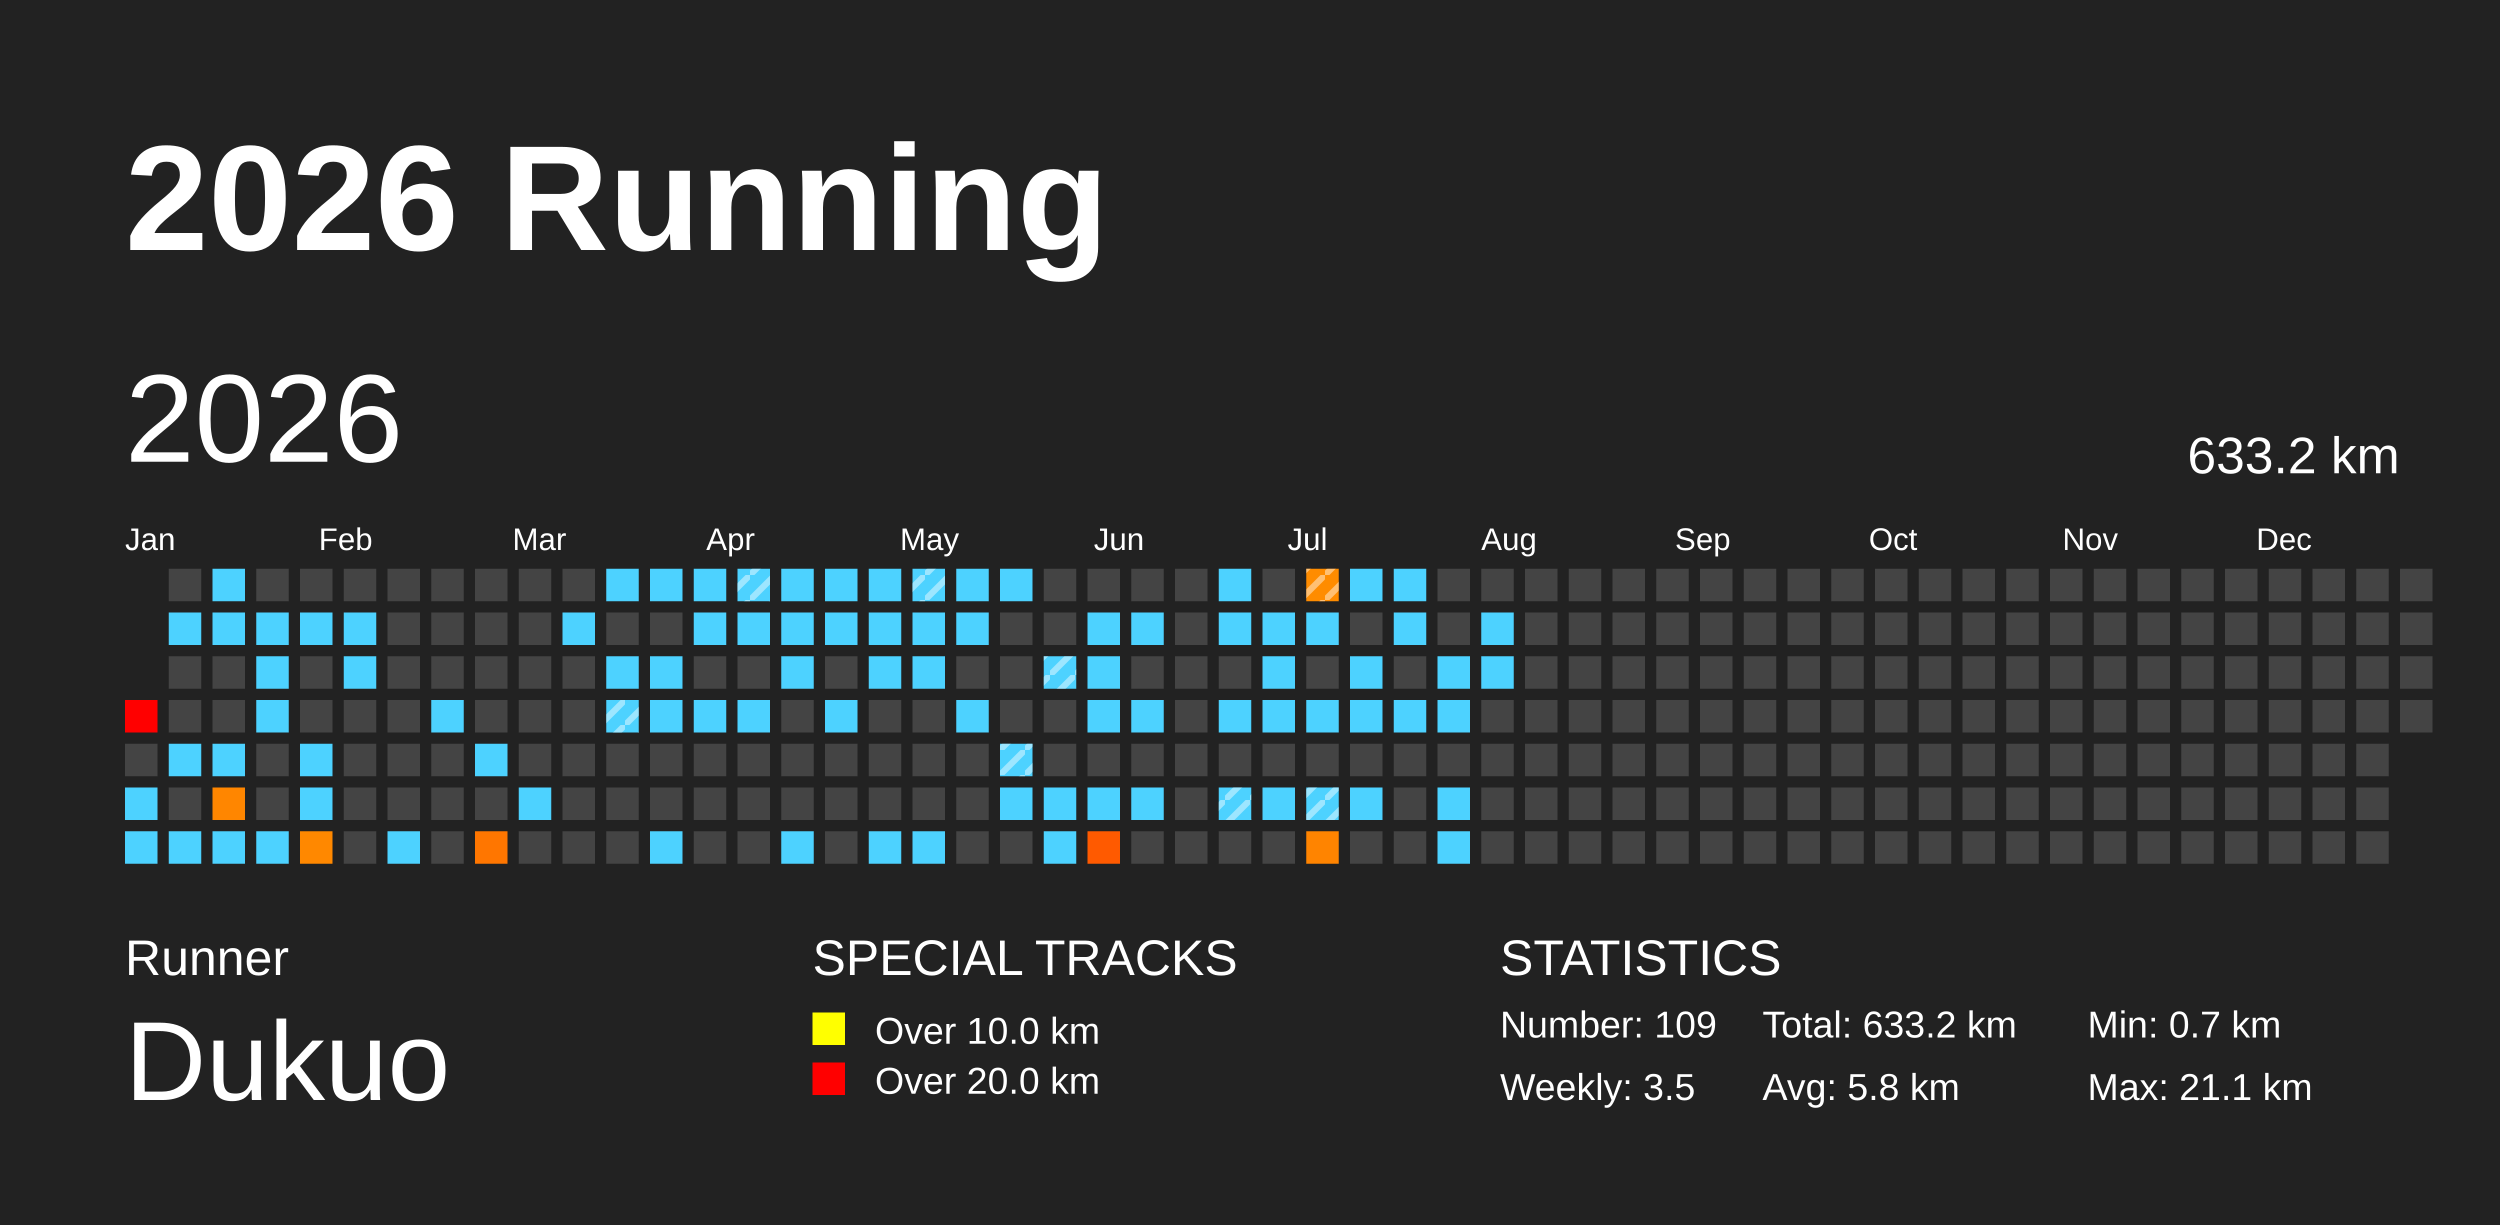
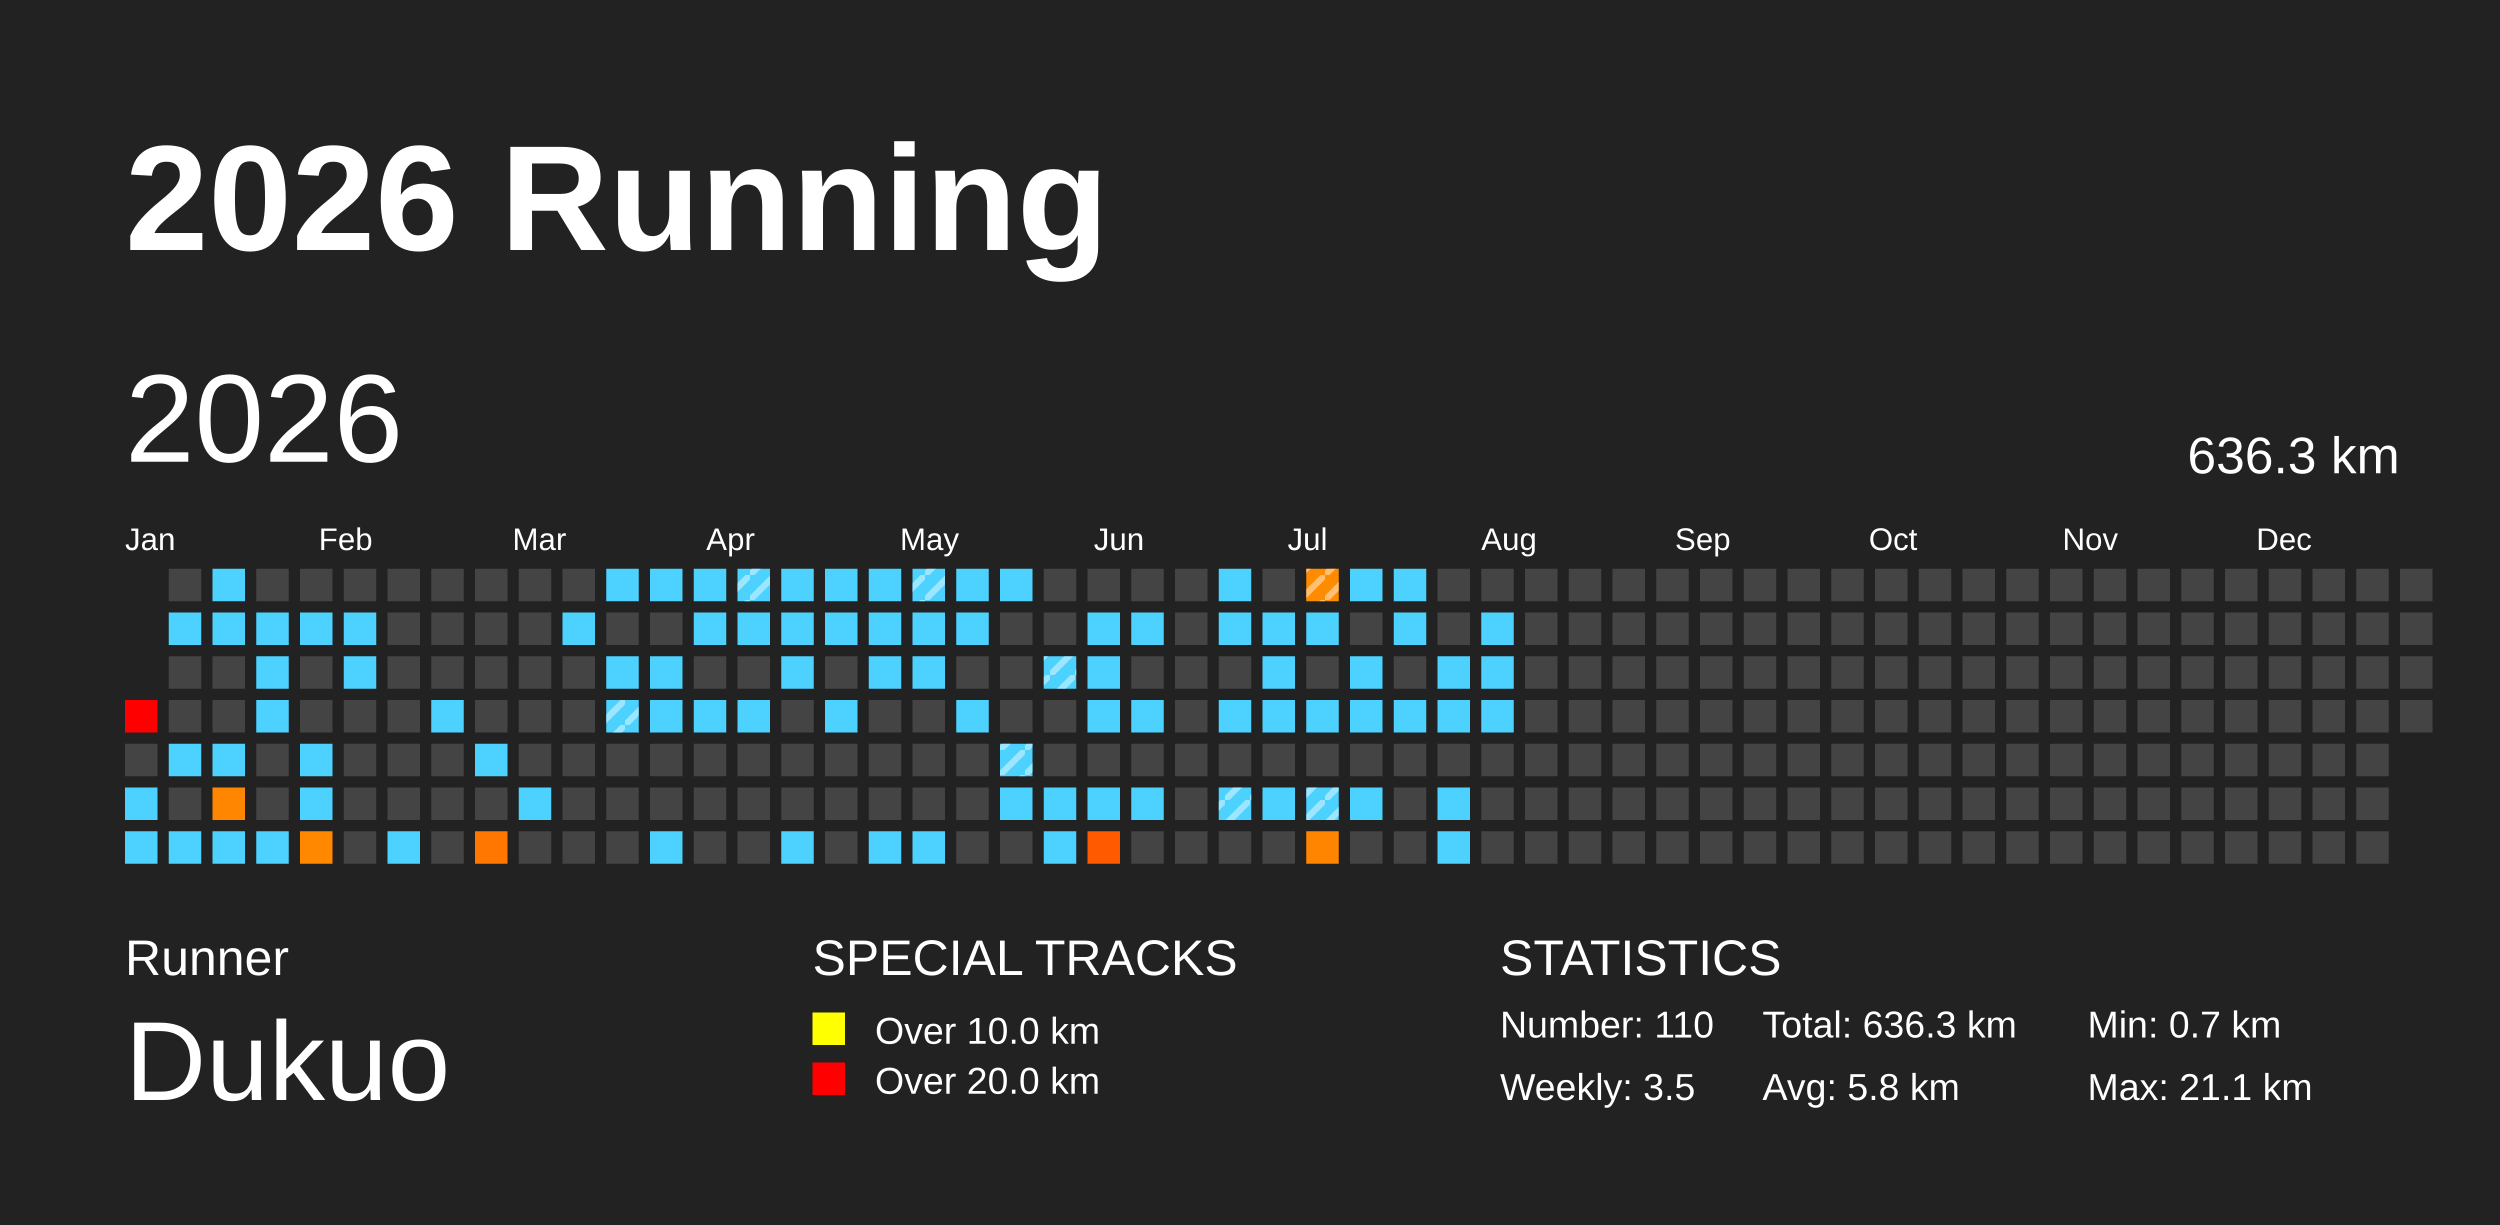
<svg xmlns="http://www.w3.org/2000/svg" baseProfile="full" height="98mm" version="1.1" viewBox="0,0,200,98" width="200mm">
  <defs>
    <pattern height="2" id="indoor-stripe" patternUnits="userSpaceOnUse" width="2">
      <line stroke="white" stroke-opacity="0.45" stroke-width="0.5" x1="0" x2="2" y1="2" y2="0" />
    </pattern>
  </defs>
  <rect fill="#222222" height="98" width="200" x="0" y="0" />
  <text fill="#FFFFFF" style="font-size:12px; font-family:Arial; font-weight:bold;" x="10" y="20">2026 Running</text>
  <text fill="#FFFFFF" style="font-size:4px; font-family:Arial" x="10" y="78">Runner</text>
  <text fill="#FFFFFF" style="font-size:9px; font-family:Arial" x="10" y="88">Dukuo</text>
  <text fill="#FFFFFF" style="font-size:4px; font-family:Arial" x="65" y="78">SPECIAL TRACKS</text>
  <rect fill="yellow" height="2.6" width="2.6" x="65" y="81" />
  <text fill="#FFFFFF" style="font-size:3px; font-family:Arial" x="70" y="83.5">Over 10.0 km</text>
  <rect fill="red" height="2.6" width="2.6" x="65" y="85" />
  <text fill="#FFFFFF" style="font-size:3px; font-family:Arial" x="70" y="87.5">Over 20.0 km</text>
  <text fill="#FFFFFF" style="font-size:4px; font-family:Arial" x="120" y="78">STATISTICS</text>
-   <text fill="#FFFFFF" style="font-size:3px; font-family:Arial" x="120" y="83">Number: 109</text>
+   <text fill="#FFFFFF" style="font-size:3px; font-family:Arial" x="120" y="83">Number: 110</text>
  <text fill="#FFFFFF" style="font-size:3px; font-family:Arial" x="120" y="88">Weekly: 3.5</text>
-   <text fill="#FFFFFF" style="font-size:3px; font-family:Arial" x="141" y="83">Total: 633.2 km</text>
+   <text fill="#FFFFFF" style="font-size:3px; font-family:Arial" x="141" y="83">Total: 636.3 km</text>
  <text fill="#FFFFFF" style="font-size:3px; font-family:Arial" x="141" y="88">Avg: 5.8 km</text>
  <text fill="#FFFFFF" style="font-size:3px; font-family:Arial" x="167" y="83">Min: 0.7 km</text>
  <text fill="#FFFFFF" style="font-size:3px; font-family:Arial" x="167" y="88">Max: 21.1 km</text>
  <text dominant-baseline="hanging" fill="#FFFFFF" style="font-size:10.0px; font-family:Arial;" x="10" y="30">2026</text>
-   <text dominant-baseline="hanging" fill="#FFFFFF" style="font-size:4.125px; font-family:Arial;" x="175" y="35">633.2 km</text>
+   <text dominant-baseline="hanging" fill="#FFFFFF" style="font-size:4.125px; font-family:Arial;" x="175" y="35">636.3 km</text>
  <text fill="#FFFFFF" style="font-size:2.5px; font-family:Arial" x="10.0" y="44">Jan</text>
  <text fill="#FFFFFF" style="font-size:2.5px; font-family:Arial" x="25.5" y="44">Feb</text>
  <text fill="#FFFFFF" style="font-size:2.5px; font-family:Arial" x="41.0" y="44">Mar</text>
  <text fill="#FFFFFF" style="font-size:2.5px; font-family:Arial" x="56.5" y="44">Apr</text>
  <text fill="#FFFFFF" style="font-size:2.5px; font-family:Arial" x="72.0" y="44">May</text>
  <text fill="#FFFFFF" style="font-size:2.5px; font-family:Arial" x="87.5" y="44">Jun</text>
  <text fill="#FFFFFF" style="font-size:2.5px; font-family:Arial" x="103.0" y="44">Jul</text>
  <text fill="#FFFFFF" style="font-size:2.5px; font-family:Arial" x="118.5" y="44">Aug</text>
  <text fill="#FFFFFF" style="font-size:2.5px; font-family:Arial" x="134.0" y="44">Sep</text>
  <text fill="#FFFFFF" style="font-size:2.5px; font-family:Arial" x="149.5" y="44">Oct</text>
  <text fill="#FFFFFF" style="font-size:2.5px; font-family:Arial" x="165.0" y="44">Nov</text>
  <text fill="#FFFFFF" style="font-size:2.5px; font-family:Arial" x="180.5" y="44">Dec</text>
  <rect fill="red" height="2.6" width="2.6" x="10.0" y="56.0" />
  <rect fill="#444444" height="2.6" width="2.6" x="10.0" y="59.5" />
  <rect fill="#4dd2ff" height="2.6" width="2.6" x="10.0" y="63.0" />
  <rect fill="#4dd2ff" height="2.6" width="2.6" x="10.0" y="66.5" />
  <rect fill="#444444" height="2.6" width="2.6" x="13.5" y="45.5" />
  <rect fill="#4dd2ff" height="2.6" width="2.6" x="13.5" y="49.0" />
  <rect fill="#444444" height="2.6" width="2.6" x="13.5" y="52.5" />
  <rect fill="#444444" height="2.6" width="2.6" x="13.5" y="56.0" />
  <rect fill="#4dd2ff" height="2.6" width="2.6" x="13.5" y="59.5" />
  <rect fill="#444444" height="2.6" width="2.6" x="13.5" y="63.0" />
  <rect fill="#4dd2ff" height="2.6" width="2.6" x="13.5" y="66.5" />
  <rect fill="#4dd2ff" height="2.6" width="2.6" x="17.0" y="45.5" />
  <rect fill="#4dd2ff" height="2.6" width="2.6" x="17.0" y="49.0" />
  <rect fill="#444444" height="2.6" width="2.6" x="17.0" y="52.5" />
  <rect fill="#444444" height="2.6" width="2.6" x="17.0" y="56.0" />
  <rect fill="#4dd2ff" height="2.6" width="2.6" x="17.0" y="59.5" />
  <rect fill="#ff8600" height="2.6" width="2.6" x="17.0" y="63.0" />
  <rect fill="#4dd2ff" height="2.6" width="2.6" x="17.0" y="66.5" />
  <rect fill="#444444" height="2.6" width="2.6" x="20.5" y="45.5" />
  <rect fill="#4dd2ff" height="2.6" width="2.6" x="20.5" y="49.0" />
  <rect fill="#4dd2ff" height="2.6" width="2.6" x="20.5" y="52.5" />
  <rect fill="#4dd2ff" height="2.6" width="2.6" x="20.5" y="56.0" />
  <rect fill="#444444" height="2.6" width="2.6" x="20.5" y="59.5" />
  <rect fill="#444444" height="2.6" width="2.6" x="20.5" y="63.0" />
  <rect fill="#4dd2ff" height="2.6" width="2.6" x="20.5" y="66.5" />
  <rect fill="#444444" height="2.6" width="2.6" x="24.0" y="45.5" />
  <rect fill="#4dd2ff" height="2.6" width="2.6" x="24.0" y="49.0" />
  <rect fill="#444444" height="2.6" width="2.6" x="24.0" y="52.5" />
  <rect fill="#444444" height="2.6" width="2.6" x="24.0" y="56.0" />
  <rect fill="#4dd2ff" height="2.6" width="2.6" x="24.0" y="59.5" />
  <rect fill="#4dd2ff" height="2.6" width="2.6" x="24.0" y="63.0" />
  <rect fill="#ff8800" height="2.6" width="2.6" x="24.0" y="66.5" />
  <rect fill="#444444" height="2.6" width="2.6" x="27.5" y="45.5" />
  <rect fill="#4dd2ff" height="2.6" width="2.6" x="27.5" y="49.0" />
  <rect fill="#4dd2ff" height="2.6" width="2.6" x="27.5" y="52.5" />
  <rect fill="#444444" height="2.6" width="2.6" x="27.5" y="56.0" />
  <rect fill="#444444" height="2.6" width="2.6" x="27.5" y="59.5" />
  <rect fill="#444444" height="2.6" width="2.6" x="27.5" y="63.0" />
  <rect fill="#444444" height="2.6" width="2.6" x="27.5" y="66.5" />
  <rect fill="#444444" height="2.6" width="2.6" x="31.0" y="45.5" />
  <rect fill="#444444" height="2.6" width="2.6" x="31.0" y="49.0" />
  <rect fill="#444444" height="2.6" width="2.6" x="31.0" y="52.5" />
  <rect fill="#444444" height="2.6" width="2.6" x="31.0" y="56.0" />
  <rect fill="#444444" height="2.6" width="2.6" x="31.0" y="59.5" />
  <rect fill="#444444" height="2.6" width="2.6" x="31.0" y="63.0" />
  <rect fill="#4dd2ff" height="2.6" width="2.6" x="31.0" y="66.5" />
  <rect fill="#444444" height="2.6" width="2.6" x="34.5" y="45.5" />
  <rect fill="#444444" height="2.6" width="2.6" x="34.5" y="49.0" />
  <rect fill="#444444" height="2.6" width="2.6" x="34.5" y="52.5" />
  <rect fill="#4dd2ff" height="2.6" width="2.6" x="34.5" y="56.0" />
  <rect fill="#444444" height="2.6" width="2.6" x="34.5" y="59.5" />
  <rect fill="#444444" height="2.6" width="2.6" x="34.5" y="63.0" />
  <rect fill="#444444" height="2.6" width="2.6" x="34.5" y="66.5" />
  <rect fill="#444444" height="2.6" width="2.6" x="38.0" y="45.5" />
  <rect fill="#444444" height="2.6" width="2.6" x="38.0" y="49.0" />
  <rect fill="#444444" height="2.6" width="2.6" x="38.0" y="52.5" />
  <rect fill="#444444" height="2.6" width="2.6" x="38.0" y="56.0" />
  <rect fill="#4dd2ff" height="2.6" width="2.6" x="38.0" y="59.5" />
  <rect fill="#444444" height="2.6" width="2.6" x="38.0" y="63.0" />
  <rect fill="#ff7600" height="2.6" width="2.6" x="38.0" y="66.5" />
  <rect fill="#444444" height="2.6" width="2.6" x="41.5" y="45.5" />
  <rect fill="#444444" height="2.6" width="2.6" x="41.5" y="49.0" />
  <rect fill="#444444" height="2.6" width="2.6" x="41.5" y="52.5" />
  <rect fill="#444444" height="2.6" width="2.6" x="41.5" y="56.0" />
  <rect fill="#444444" height="2.6" width="2.6" x="41.5" y="59.5" />
  <rect fill="#4dd2ff" height="2.6" width="2.6" x="41.5" y="63.0" />
  <rect fill="#444444" height="2.6" width="2.6" x="41.5" y="66.5" />
  <rect fill="#444444" height="2.6" width="2.6" x="45.0" y="45.5" />
  <rect fill="#4dd2ff" height="2.6" width="2.6" x="45.0" y="49.0" />
  <rect fill="#444444" height="2.6" width="2.6" x="45.0" y="52.5" />
  <rect fill="#444444" height="2.6" width="2.6" x="45.0" y="56.0" />
  <rect fill="#444444" height="2.6" width="2.6" x="45.0" y="59.5" />
  <rect fill="#444444" height="2.6" width="2.6" x="45.0" y="63.0" />
  <rect fill="#444444" height="2.6" width="2.6" x="45.0" y="66.5" />
  <rect fill="#4dd2ff" height="2.6" width="2.6" x="48.5" y="45.5" />
  <rect fill="#444444" height="2.6" width="2.6" x="48.5" y="49.0" />
  <rect fill="#4dd2ff" height="2.6" width="2.6" x="48.5" y="52.5" />
  <rect fill="#4dd2ff" height="2.6" width="2.6" x="48.5" y="56.0" />
  <rect fill="url(#indoor-stripe)" height="2.6" style="pointer-events: none;" width="2.6" x="48.5" y="56.0" />
  <rect fill="#444444" height="2.6" width="2.6" x="48.5" y="59.5" />
  <rect fill="#444444" height="2.6" width="2.6" x="48.5" y="63.0" />
  <rect fill="#444444" height="2.6" width="2.6" x="48.5" y="66.5" />
  <rect fill="#4dd2ff" height="2.6" width="2.6" x="52.0" y="45.5" />
  <rect fill="#444444" height="2.6" width="2.6" x="52.0" y="49.0" />
  <rect fill="#4dd2ff" height="2.6" width="2.6" x="52.0" y="52.5" />
  <rect fill="#4dd2ff" height="2.6" width="2.6" x="52.0" y="56.0" />
  <rect fill="#444444" height="2.6" width="2.6" x="52.0" y="59.5" />
  <rect fill="#444444" height="2.6" width="2.6" x="52.0" y="63.0" />
  <rect fill="#4dd2ff" height="2.6" width="2.6" x="52.0" y="66.5" />
  <rect fill="#4dd2ff" height="2.6" width="2.6" x="55.5" y="45.5" />
  <rect fill="#4dd2ff" height="2.6" width="2.6" x="55.5" y="49.0" />
  <rect fill="#444444" height="2.6" width="2.6" x="55.5" y="52.5" />
  <rect fill="#4dd2ff" height="2.6" width="2.6" x="55.5" y="56.0" />
  <rect fill="#444444" height="2.6" width="2.6" x="55.5" y="59.5" />
  <rect fill="#444444" height="2.6" width="2.6" x="55.5" y="63.0" />
  <rect fill="#444444" height="2.6" width="2.6" x="55.5" y="66.5" />
  <rect fill="#4dd2ff" height="2.6" width="2.6" x="59.0" y="45.5" />
  <rect fill="url(#indoor-stripe)" height="2.6" style="pointer-events: none;" width="2.6" x="59.0" y="45.5" />
  <rect fill="#4dd2ff" height="2.6" width="2.6" x="59.0" y="49.0" />
  <rect fill="#444444" height="2.6" width="2.6" x="59.0" y="52.5" />
  <rect fill="#4dd2ff" height="2.6" width="2.6" x="59.0" y="56.0" />
  <rect fill="#444444" height="2.6" width="2.6" x="59.0" y="59.5" />
  <rect fill="#444444" height="2.6" width="2.6" x="59.0" y="63.0" />
  <rect fill="#444444" height="2.6" width="2.6" x="59.0" y="66.5" />
  <rect fill="#4dd2ff" height="2.6" width="2.6" x="62.5" y="45.5" />
  <rect fill="#4dd2ff" height="2.6" width="2.6" x="62.5" y="49.0" />
  <rect fill="#4dd2ff" height="2.6" width="2.6" x="62.5" y="52.5" />
  <rect fill="#444444" height="2.6" width="2.6" x="62.5" y="56.0" />
  <rect fill="#444444" height="2.6" width="2.6" x="62.5" y="59.5" />
  <rect fill="#444444" height="2.6" width="2.6" x="62.5" y="63.0" />
  <rect fill="#4dd2ff" height="2.6" width="2.6" x="62.5" y="66.5" />
  <rect fill="#4dd2ff" height="2.6" width="2.6" x="66.0" y="45.5" />
  <rect fill="#4dd2ff" height="2.6" width="2.6" x="66.0" y="49.0" />
  <rect fill="#444444" height="2.6" width="2.6" x="66.0" y="52.5" />
  <rect fill="#4dd2ff" height="2.6" width="2.6" x="66.0" y="56.0" />
  <rect fill="#444444" height="2.6" width="2.6" x="66.0" y="59.5" />
  <rect fill="#444444" height="2.6" width="2.6" x="66.0" y="63.0" />
  <rect fill="#444444" height="2.6" width="2.6" x="66.0" y="66.5" />
  <rect fill="#4dd2ff" height="2.6" width="2.6" x="69.5" y="45.5" />
  <rect fill="#4dd2ff" height="2.6" width="2.6" x="69.5" y="49.0" />
  <rect fill="#4dd2ff" height="2.6" width="2.6" x="69.5" y="52.5" />
  <rect fill="#444444" height="2.6" width="2.6" x="69.5" y="56.0" />
  <rect fill="#444444" height="2.6" width="2.6" x="69.5" y="59.5" />
  <rect fill="#444444" height="2.6" width="2.6" x="69.5" y="63.0" />
  <rect fill="#4dd2ff" height="2.6" width="2.6" x="69.5" y="66.5" />
  <rect fill="#4dd2ff" height="2.6" width="2.6" x="73.0" y="45.5" />
  <rect fill="url(#indoor-stripe)" height="2.6" style="pointer-events: none;" width="2.6" x="73.0" y="45.5" />
  <rect fill="#4dd2ff" height="2.6" width="2.6" x="73.0" y="49.0" />
  <rect fill="#4dd2ff" height="2.6" width="2.6" x="73.0" y="52.5" />
  <rect fill="#444444" height="2.6" width="2.6" x="73.0" y="56.0" />
  <rect fill="#444444" height="2.6" width="2.6" x="73.0" y="59.5" />
  <rect fill="#444444" height="2.6" width="2.6" x="73.0" y="63.0" />
  <rect fill="#4dd2ff" height="2.6" width="2.6" x="73.0" y="66.5" />
  <rect fill="#4dd2ff" height="2.6" width="2.6" x="76.5" y="45.5" />
  <rect fill="#4dd2ff" height="2.6" width="2.6" x="76.5" y="49.0" />
  <rect fill="#444444" height="2.6" width="2.6" x="76.5" y="52.5" />
  <rect fill="#4dd2ff" height="2.6" width="2.6" x="76.5" y="56.0" />
  <rect fill="#444444" height="2.6" width="2.6" x="76.5" y="59.5" />
  <rect fill="#444444" height="2.6" width="2.6" x="76.5" y="63.0" />
  <rect fill="#444444" height="2.6" width="2.6" x="76.5" y="66.5" />
  <rect fill="#4dd2ff" height="2.6" width="2.6" x="80.0" y="45.5" />
  <rect fill="#444444" height="2.6" width="2.6" x="80.0" y="49.0" />
  <rect fill="#444444" height="2.6" width="2.6" x="80.0" y="52.5" />
  <rect fill="#444444" height="2.6" width="2.6" x="80.0" y="56.0" />
  <rect fill="#4dd2ff" height="2.6" width="2.6" x="80.0" y="59.5" />
  <rect fill="url(#indoor-stripe)" height="2.6" style="pointer-events: none;" width="2.6" x="80.0" y="59.5" />
  <rect fill="#4dd2ff" height="2.6" width="2.6" x="80.0" y="63.0" />
  <rect fill="#444444" height="2.6" width="2.6" x="80.0" y="66.5" />
  <rect fill="#444444" height="2.6" width="2.6" x="83.5" y="45.5" />
  <rect fill="#444444" height="2.6" width="2.6" x="83.5" y="49.0" />
  <rect fill="#4dd2ff" height="2.6" width="2.6" x="83.5" y="52.5" />
  <rect fill="url(#indoor-stripe)" height="2.6" style="pointer-events: none;" width="2.6" x="83.5" y="52.5" />
  <rect fill="#444444" height="2.6" width="2.6" x="83.5" y="56.0" />
  <rect fill="#444444" height="2.6" width="2.6" x="83.5" y="59.5" />
  <rect fill="#4dd2ff" height="2.6" width="2.6" x="83.5" y="63.0" />
  <rect fill="#4dd2ff" height="2.6" width="2.6" x="83.5" y="66.5" />
  <rect fill="#444444" height="2.6" width="2.6" x="87.0" y="45.5" />
  <rect fill="#4dd2ff" height="2.6" width="2.6" x="87.0" y="49.0" />
  <rect fill="#4dd2ff" height="2.6" width="2.6" x="87.0" y="52.5" />
  <rect fill="#4dd2ff" height="2.6" width="2.6" x="87.0" y="56.0" />
  <rect fill="#444444" height="2.6" width="2.6" x="87.0" y="59.5" />
  <rect fill="#4dd2ff" height="2.6" width="2.6" x="87.0" y="63.0" />
  <rect fill="#ff5a00" height="2.6" width="2.6" x="87.0" y="66.5" />
  <rect fill="#444444" height="2.6" width="2.6" x="90.5" y="45.5" />
  <rect fill="#4dd2ff" height="2.6" width="2.6" x="90.5" y="49.0" />
  <rect fill="#444444" height="2.6" width="2.6" x="90.5" y="52.5" />
  <rect fill="#4dd2ff" height="2.6" width="2.6" x="90.5" y="56.0" />
  <rect fill="#444444" height="2.6" width="2.6" x="90.5" y="59.5" />
  <rect fill="#4dd2ff" height="2.6" width="2.6" x="90.5" y="63.0" />
  <rect fill="#444444" height="2.6" width="2.6" x="90.5" y="66.5" />
  <rect fill="#444444" height="2.6" width="2.6" x="94.0" y="45.5" />
  <rect fill="#444444" height="2.6" width="2.6" x="94.0" y="49.0" />
  <rect fill="#444444" height="2.6" width="2.6" x="94.0" y="52.5" />
  <rect fill="#444444" height="2.6" width="2.6" x="94.0" y="56.0" />
  <rect fill="#444444" height="2.6" width="2.6" x="94.0" y="59.5" />
  <rect fill="#444444" height="2.6" width="2.6" x="94.0" y="63.0" />
  <rect fill="#444444" height="2.6" width="2.6" x="94.0" y="66.5" />
  <rect fill="#4dd2ff" height="2.6" width="2.6" x="97.5" y="45.5" />
  <rect fill="#4dd2ff" height="2.6" width="2.6" x="97.5" y="49.0" />
  <rect fill="#444444" height="2.6" width="2.6" x="97.5" y="52.5" />
  <rect fill="#4dd2ff" height="2.6" width="2.6" x="97.5" y="56.0" />
  <rect fill="#444444" height="2.6" width="2.6" x="97.5" y="59.5" />
  <rect fill="#4dd2ff" height="2.6" width="2.6" x="97.5" y="63.0" />
  <rect fill="url(#indoor-stripe)" height="2.6" style="pointer-events: none;" width="2.6" x="97.5" y="63.0" />
  <rect fill="#444444" height="2.6" width="2.6" x="97.5" y="66.5" />
  <rect fill="#444444" height="2.6" width="2.6" x="101.0" y="45.5" />
  <rect fill="#4dd2ff" height="2.6" width="2.6" x="101.0" y="49.0" />
  <rect fill="#4dd2ff" height="2.6" width="2.6" x="101.0" y="52.5" />
  <rect fill="#4dd2ff" height="2.6" width="2.6" x="101.0" y="56.0" />
  <rect fill="#444444" height="2.6" width="2.6" x="101.0" y="59.5" />
  <rect fill="#4dd2ff" height="2.6" width="2.6" x="101.0" y="63.0" />
  <rect fill="#444444" height="2.6" width="2.6" x="101.0" y="66.5" />
  <rect fill="#ff8c00" height="2.6" width="2.6" x="104.5" y="45.5" />
  <rect fill="url(#indoor-stripe)" height="2.6" style="pointer-events: none;" width="2.6" x="104.5" y="45.5" />
  <rect fill="#4dd2ff" height="2.6" width="2.6" x="104.5" y="49.0" />
  <rect fill="#444444" height="2.6" width="2.6" x="104.5" y="52.5" />
  <rect fill="#4dd2ff" height="2.6" width="2.6" x="104.5" y="56.0" />
  <rect fill="#444444" height="2.6" width="2.6" x="104.5" y="59.5" />
  <rect fill="#4dd2ff" height="2.6" width="2.6" x="104.5" y="63.0" />
  <rect fill="url(#indoor-stripe)" height="2.6" style="pointer-events: none;" width="2.6" x="104.5" y="63.0" />
  <rect fill="#ff8400" height="2.6" width="2.6" x="104.5" y="66.5" />
  <rect fill="#4dd2ff" height="2.6" width="2.6" x="108.0" y="45.5" />
  <rect fill="#444444" height="2.6" width="2.6" x="108.0" y="49.0" />
  <rect fill="#4dd2ff" height="2.6" width="2.6" x="108.0" y="52.5" />
  <rect fill="#4dd2ff" height="2.6" width="2.6" x="108.0" y="56.0" />
  <rect fill="#444444" height="2.6" width="2.6" x="108.0" y="59.5" />
  <rect fill="#4dd2ff" height="2.6" width="2.6" x="108.0" y="63.0" />
  <rect fill="#444444" height="2.6" width="2.6" x="108.0" y="66.5" />
  <rect fill="#4dd2ff" height="2.6" width="2.6" x="111.5" y="45.5" />
  <rect fill="#4dd2ff" height="2.6" width="2.6" x="111.5" y="49.0" />
  <rect fill="#444444" height="2.6" width="2.6" x="111.5" y="52.5" />
  <rect fill="#4dd2ff" height="2.6" width="2.6" x="111.5" y="56.0" />
  <rect fill="#444444" height="2.6" width="2.6" x="111.5" y="59.5" />
  <rect fill="#444444" height="2.6" width="2.6" x="111.5" y="63.0" />
  <rect fill="#444444" height="2.6" width="2.6" x="111.5" y="66.5" />
  <rect fill="#444444" height="2.6" width="2.6" x="115.0" y="45.5" />
  <rect fill="#444444" height="2.6" width="2.6" x="115.0" y="49.0" />
  <rect fill="#4dd2ff" height="2.6" width="2.6" x="115.0" y="52.5" />
  <rect fill="#4dd2ff" height="2.6" width="2.6" x="115.0" y="56.0" />
  <rect fill="#444444" height="2.6" width="2.6" x="115.0" y="59.5" />
  <rect fill="#4dd2ff" height="2.6" width="2.6" x="115.0" y="63.0" />
  <rect fill="#4dd2ff" height="2.6" width="2.6" x="115.0" y="66.5" />
  <rect fill="#444444" height="2.6" width="2.6" x="118.5" y="45.5" />
  <rect fill="#4dd2ff" height="2.6" width="2.6" x="118.5" y="49.0" />
  <rect fill="#4dd2ff" height="2.6" width="2.6" x="118.5" y="52.5" />
-   <rect fill="#444444" height="2.6" width="2.6" x="118.5" y="56.0" />
+   <rect fill="#4dd2ff" height="2.6" width="2.6" x="118.5" y="56.0" />
  <rect fill="#444444" height="2.6" width="2.6" x="118.5" y="59.5" />
  <rect fill="#444444" height="2.6" width="2.6" x="118.5" y="63.0" />
  <rect fill="#444444" height="2.6" width="2.6" x="118.5" y="66.5" />
  <rect fill="#444444" height="2.6" width="2.6" x="122.0" y="45.5" />
  <rect fill="#444444" height="2.6" width="2.6" x="122.0" y="49.0" />
  <rect fill="#444444" height="2.6" width="2.6" x="122.0" y="52.5" />
  <rect fill="#444444" height="2.6" width="2.6" x="122.0" y="56.0" />
  <rect fill="#444444" height="2.6" width="2.6" x="122.0" y="59.5" />
  <rect fill="#444444" height="2.6" width="2.6" x="122.0" y="63.0" />
  <rect fill="#444444" height="2.6" width="2.6" x="122.0" y="66.5" />
  <rect fill="#444444" height="2.6" width="2.6" x="125.5" y="45.5" />
  <rect fill="#444444" height="2.6" width="2.6" x="125.5" y="49.0" />
  <rect fill="#444444" height="2.6" width="2.6" x="125.5" y="52.5" />
  <rect fill="#444444" height="2.6" width="2.6" x="125.5" y="56.0" />
  <rect fill="#444444" height="2.6" width="2.6" x="125.5" y="59.5" />
  <rect fill="#444444" height="2.6" width="2.6" x="125.5" y="63.0" />
  <rect fill="#444444" height="2.6" width="2.6" x="125.5" y="66.5" />
  <rect fill="#444444" height="2.6" width="2.6" x="129.0" y="45.5" />
  <rect fill="#444444" height="2.6" width="2.6" x="129.0" y="49.0" />
  <rect fill="#444444" height="2.6" width="2.6" x="129.0" y="52.5" />
  <rect fill="#444444" height="2.6" width="2.6" x="129.0" y="56.0" />
  <rect fill="#444444" height="2.6" width="2.6" x="129.0" y="59.5" />
  <rect fill="#444444" height="2.6" width="2.6" x="129.0" y="63.0" />
  <rect fill="#444444" height="2.6" width="2.6" x="129.0" y="66.5" />
  <rect fill="#444444" height="2.6" width="2.6" x="132.5" y="45.5" />
  <rect fill="#444444" height="2.6" width="2.6" x="132.5" y="49.0" />
  <rect fill="#444444" height="2.6" width="2.6" x="132.5" y="52.5" />
  <rect fill="#444444" height="2.6" width="2.6" x="132.5" y="56.0" />
  <rect fill="#444444" height="2.6" width="2.6" x="132.5" y="59.5" />
  <rect fill="#444444" height="2.6" width="2.6" x="132.5" y="63.0" />
  <rect fill="#444444" height="2.6" width="2.6" x="132.5" y="66.5" />
  <rect fill="#444444" height="2.6" width="2.6" x="136.0" y="45.5" />
  <rect fill="#444444" height="2.6" width="2.6" x="136.0" y="49.0" />
  <rect fill="#444444" height="2.6" width="2.6" x="136.0" y="52.5" />
  <rect fill="#444444" height="2.6" width="2.6" x="136.0" y="56.0" />
  <rect fill="#444444" height="2.6" width="2.6" x="136.0" y="59.5" />
  <rect fill="#444444" height="2.6" width="2.6" x="136.0" y="63.0" />
  <rect fill="#444444" height="2.6" width="2.6" x="136.0" y="66.5" />
  <rect fill="#444444" height="2.6" width="2.6" x="139.5" y="45.5" />
  <rect fill="#444444" height="2.6" width="2.6" x="139.5" y="49.0" />
  <rect fill="#444444" height="2.6" width="2.6" x="139.5" y="52.5" />
  <rect fill="#444444" height="2.6" width="2.6" x="139.5" y="56.0" />
  <rect fill="#444444" height="2.6" width="2.6" x="139.5" y="59.5" />
  <rect fill="#444444" height="2.6" width="2.6" x="139.5" y="63.0" />
  <rect fill="#444444" height="2.6" width="2.6" x="139.5" y="66.5" />
  <rect fill="#444444" height="2.6" width="2.6" x="143.0" y="45.5" />
  <rect fill="#444444" height="2.6" width="2.6" x="143.0" y="49.0" />
  <rect fill="#444444" height="2.6" width="2.6" x="143.0" y="52.5" />
  <rect fill="#444444" height="2.6" width="2.6" x="143.0" y="56.0" />
  <rect fill="#444444" height="2.6" width="2.6" x="143.0" y="59.5" />
  <rect fill="#444444" height="2.6" width="2.6" x="143.0" y="63.0" />
  <rect fill="#444444" height="2.6" width="2.6" x="143.0" y="66.5" />
  <rect fill="#444444" height="2.6" width="2.6" x="146.5" y="45.5" />
  <rect fill="#444444" height="2.6" width="2.6" x="146.5" y="49.0" />
  <rect fill="#444444" height="2.6" width="2.6" x="146.5" y="52.5" />
  <rect fill="#444444" height="2.6" width="2.6" x="146.5" y="56.0" />
  <rect fill="#444444" height="2.6" width="2.6" x="146.5" y="59.5" />
  <rect fill="#444444" height="2.6" width="2.6" x="146.5" y="63.0" />
  <rect fill="#444444" height="2.6" width="2.6" x="146.5" y="66.5" />
  <rect fill="#444444" height="2.6" width="2.6" x="150.0" y="45.5" />
  <rect fill="#444444" height="2.6" width="2.6" x="150.0" y="49.0" />
  <rect fill="#444444" height="2.6" width="2.6" x="150.0" y="52.5" />
  <rect fill="#444444" height="2.6" width="2.6" x="150.0" y="56.0" />
  <rect fill="#444444" height="2.6" width="2.6" x="150.0" y="59.5" />
  <rect fill="#444444" height="2.6" width="2.6" x="150.0" y="63.0" />
  <rect fill="#444444" height="2.6" width="2.6" x="150.0" y="66.5" />
  <rect fill="#444444" height="2.6" width="2.6" x="153.5" y="45.5" />
  <rect fill="#444444" height="2.6" width="2.6" x="153.5" y="49.0" />
  <rect fill="#444444" height="2.6" width="2.6" x="153.5" y="52.5" />
  <rect fill="#444444" height="2.6" width="2.6" x="153.5" y="56.0" />
  <rect fill="#444444" height="2.6" width="2.6" x="153.5" y="59.5" />
  <rect fill="#444444" height="2.6" width="2.6" x="153.5" y="63.0" />
  <rect fill="#444444" height="2.6" width="2.6" x="153.5" y="66.5" />
  <rect fill="#444444" height="2.6" width="2.6" x="157.0" y="45.5" />
  <rect fill="#444444" height="2.6" width="2.6" x="157.0" y="49.0" />
  <rect fill="#444444" height="2.6" width="2.6" x="157.0" y="52.5" />
  <rect fill="#444444" height="2.6" width="2.6" x="157.0" y="56.0" />
  <rect fill="#444444" height="2.6" width="2.6" x="157.0" y="59.5" />
  <rect fill="#444444" height="2.6" width="2.6" x="157.0" y="63.0" />
  <rect fill="#444444" height="2.6" width="2.6" x="157.0" y="66.5" />
  <rect fill="#444444" height="2.6" width="2.6" x="160.5" y="45.5" />
  <rect fill="#444444" height="2.6" width="2.6" x="160.5" y="49.0" />
  <rect fill="#444444" height="2.6" width="2.6" x="160.5" y="52.5" />
  <rect fill="#444444" height="2.6" width="2.6" x="160.5" y="56.0" />
  <rect fill="#444444" height="2.6" width="2.6" x="160.5" y="59.5" />
  <rect fill="#444444" height="2.6" width="2.6" x="160.5" y="63.0" />
  <rect fill="#444444" height="2.6" width="2.6" x="160.5" y="66.5" />
  <rect fill="#444444" height="2.6" width="2.6" x="164.0" y="45.5" />
  <rect fill="#444444" height="2.6" width="2.6" x="164.0" y="49.0" />
  <rect fill="#444444" height="2.6" width="2.6" x="164.0" y="52.5" />
  <rect fill="#444444" height="2.6" width="2.6" x="164.0" y="56.0" />
  <rect fill="#444444" height="2.6" width="2.6" x="164.0" y="59.5" />
  <rect fill="#444444" height="2.6" width="2.6" x="164.0" y="63.0" />
  <rect fill="#444444" height="2.6" width="2.6" x="164.0" y="66.5" />
  <rect fill="#444444" height="2.6" width="2.6" x="167.5" y="45.5" />
  <rect fill="#444444" height="2.6" width="2.6" x="167.5" y="49.0" />
  <rect fill="#444444" height="2.6" width="2.6" x="167.5" y="52.5" />
  <rect fill="#444444" height="2.6" width="2.6" x="167.5" y="56.0" />
  <rect fill="#444444" height="2.6" width="2.6" x="167.5" y="59.5" />
  <rect fill="#444444" height="2.6" width="2.6" x="167.5" y="63.0" />
  <rect fill="#444444" height="2.6" width="2.6" x="167.5" y="66.5" />
  <rect fill="#444444" height="2.6" width="2.6" x="171.0" y="45.5" />
  <rect fill="#444444" height="2.6" width="2.6" x="171.0" y="49.0" />
  <rect fill="#444444" height="2.6" width="2.6" x="171.0" y="52.5" />
  <rect fill="#444444" height="2.6" width="2.6" x="171.0" y="56.0" />
  <rect fill="#444444" height="2.6" width="2.6" x="171.0" y="59.5" />
  <rect fill="#444444" height="2.6" width="2.6" x="171.0" y="63.0" />
  <rect fill="#444444" height="2.6" width="2.6" x="171.0" y="66.5" />
  <rect fill="#444444" height="2.6" width="2.6" x="174.5" y="45.5" />
  <rect fill="#444444" height="2.6" width="2.6" x="174.5" y="49.0" />
  <rect fill="#444444" height="2.6" width="2.6" x="174.5" y="52.5" />
  <rect fill="#444444" height="2.6" width="2.6" x="174.5" y="56.0" />
  <rect fill="#444444" height="2.6" width="2.6" x="174.5" y="59.5" />
  <rect fill="#444444" height="2.6" width="2.6" x="174.5" y="63.0" />
  <rect fill="#444444" height="2.6" width="2.6" x="174.5" y="66.5" />
  <rect fill="#444444" height="2.6" width="2.6" x="178.0" y="45.5" />
  <rect fill="#444444" height="2.6" width="2.6" x="178.0" y="49.0" />
  <rect fill="#444444" height="2.6" width="2.6" x="178.0" y="52.5" />
  <rect fill="#444444" height="2.6" width="2.6" x="178.0" y="56.0" />
  <rect fill="#444444" height="2.6" width="2.6" x="178.0" y="59.5" />
  <rect fill="#444444" height="2.6" width="2.6" x="178.0" y="63.0" />
  <rect fill="#444444" height="2.6" width="2.6" x="178.0" y="66.5" />
  <rect fill="#444444" height="2.6" width="2.6" x="181.5" y="45.5" />
  <rect fill="#444444" height="2.6" width="2.6" x="181.5" y="49.0" />
  <rect fill="#444444" height="2.6" width="2.6" x="181.5" y="52.5" />
  <rect fill="#444444" height="2.6" width="2.6" x="181.5" y="56.0" />
  <rect fill="#444444" height="2.6" width="2.6" x="181.5" y="59.5" />
  <rect fill="#444444" height="2.6" width="2.6" x="181.5" y="63.0" />
  <rect fill="#444444" height="2.6" width="2.6" x="181.5" y="66.5" />
  <rect fill="#444444" height="2.6" width="2.6" x="185.0" y="45.5" />
  <rect fill="#444444" height="2.6" width="2.6" x="185.0" y="49.0" />
  <rect fill="#444444" height="2.6" width="2.6" x="185.0" y="52.5" />
  <rect fill="#444444" height="2.6" width="2.6" x="185.0" y="56.0" />
  <rect fill="#444444" height="2.6" width="2.6" x="185.0" y="59.5" />
  <rect fill="#444444" height="2.6" width="2.6" x="185.0" y="63.0" />
  <rect fill="#444444" height="2.6" width="2.6" x="185.0" y="66.5" />
  <rect fill="#444444" height="2.6" width="2.6" x="188.5" y="45.5" />
  <rect fill="#444444" height="2.6" width="2.6" x="188.5" y="49.0" />
  <rect fill="#444444" height="2.6" width="2.6" x="188.5" y="52.5" />
  <rect fill="#444444" height="2.6" width="2.6" x="188.5" y="56.0" />
  <rect fill="#444444" height="2.6" width="2.6" x="188.5" y="59.5" />
  <rect fill="#444444" height="2.6" width="2.6" x="188.5" y="63.0" />
  <rect fill="#444444" height="2.6" width="2.6" x="188.5" y="66.5" />
  <rect fill="#444444" height="2.6" width="2.6" x="192.0" y="45.5" />
  <rect fill="#444444" height="2.6" width="2.6" x="192.0" y="49.0" />
  <rect fill="#444444" height="2.6" width="2.6" x="192.0" y="52.5" />
  <rect fill="#444444" height="2.6" width="2.6" x="192.0" y="56.0" />
</svg>
